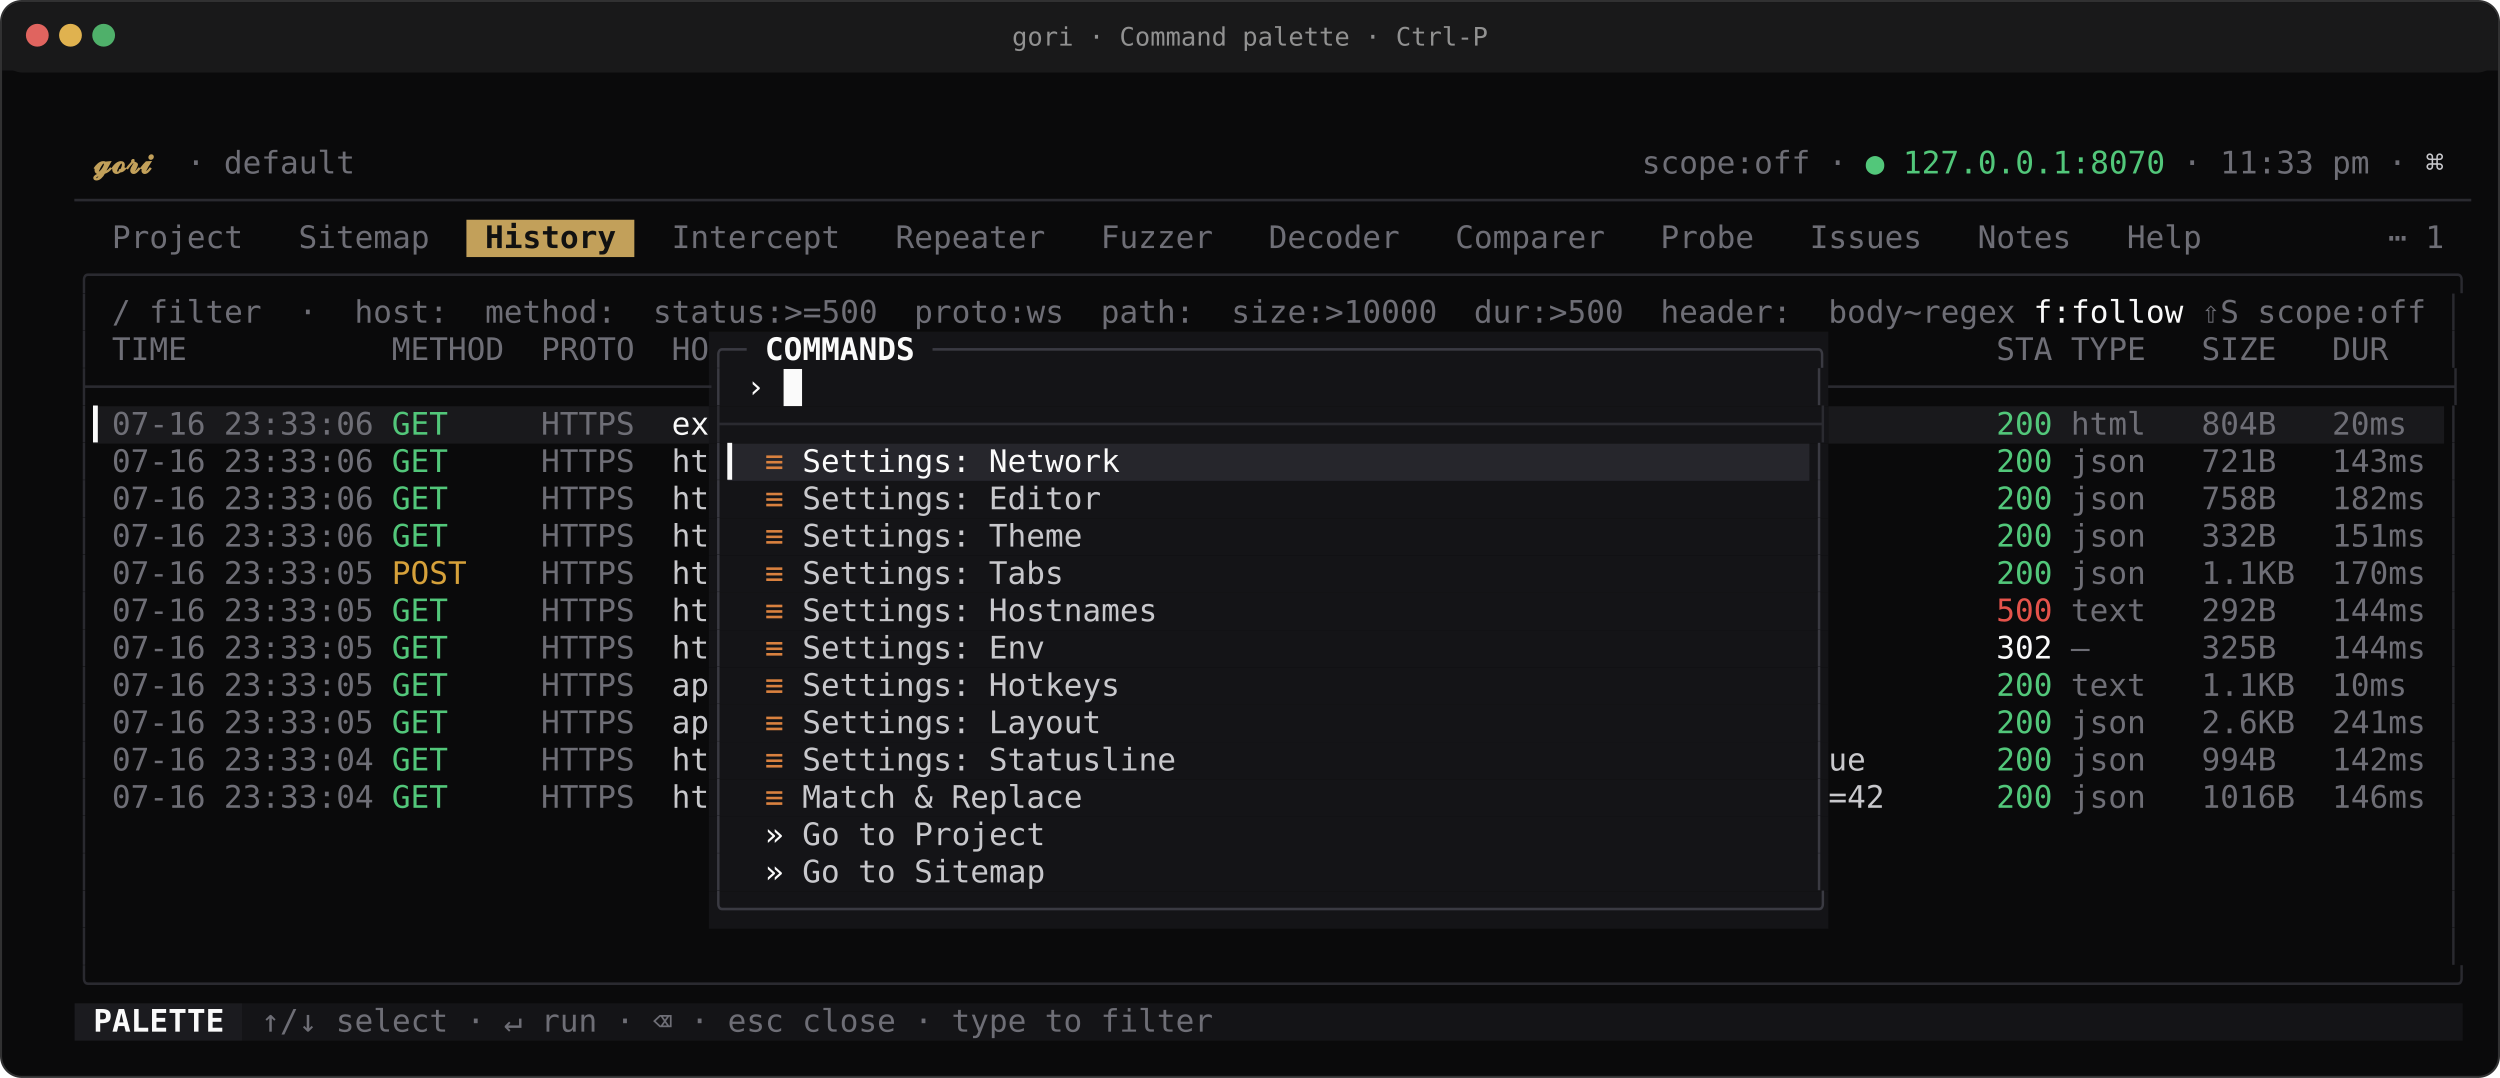
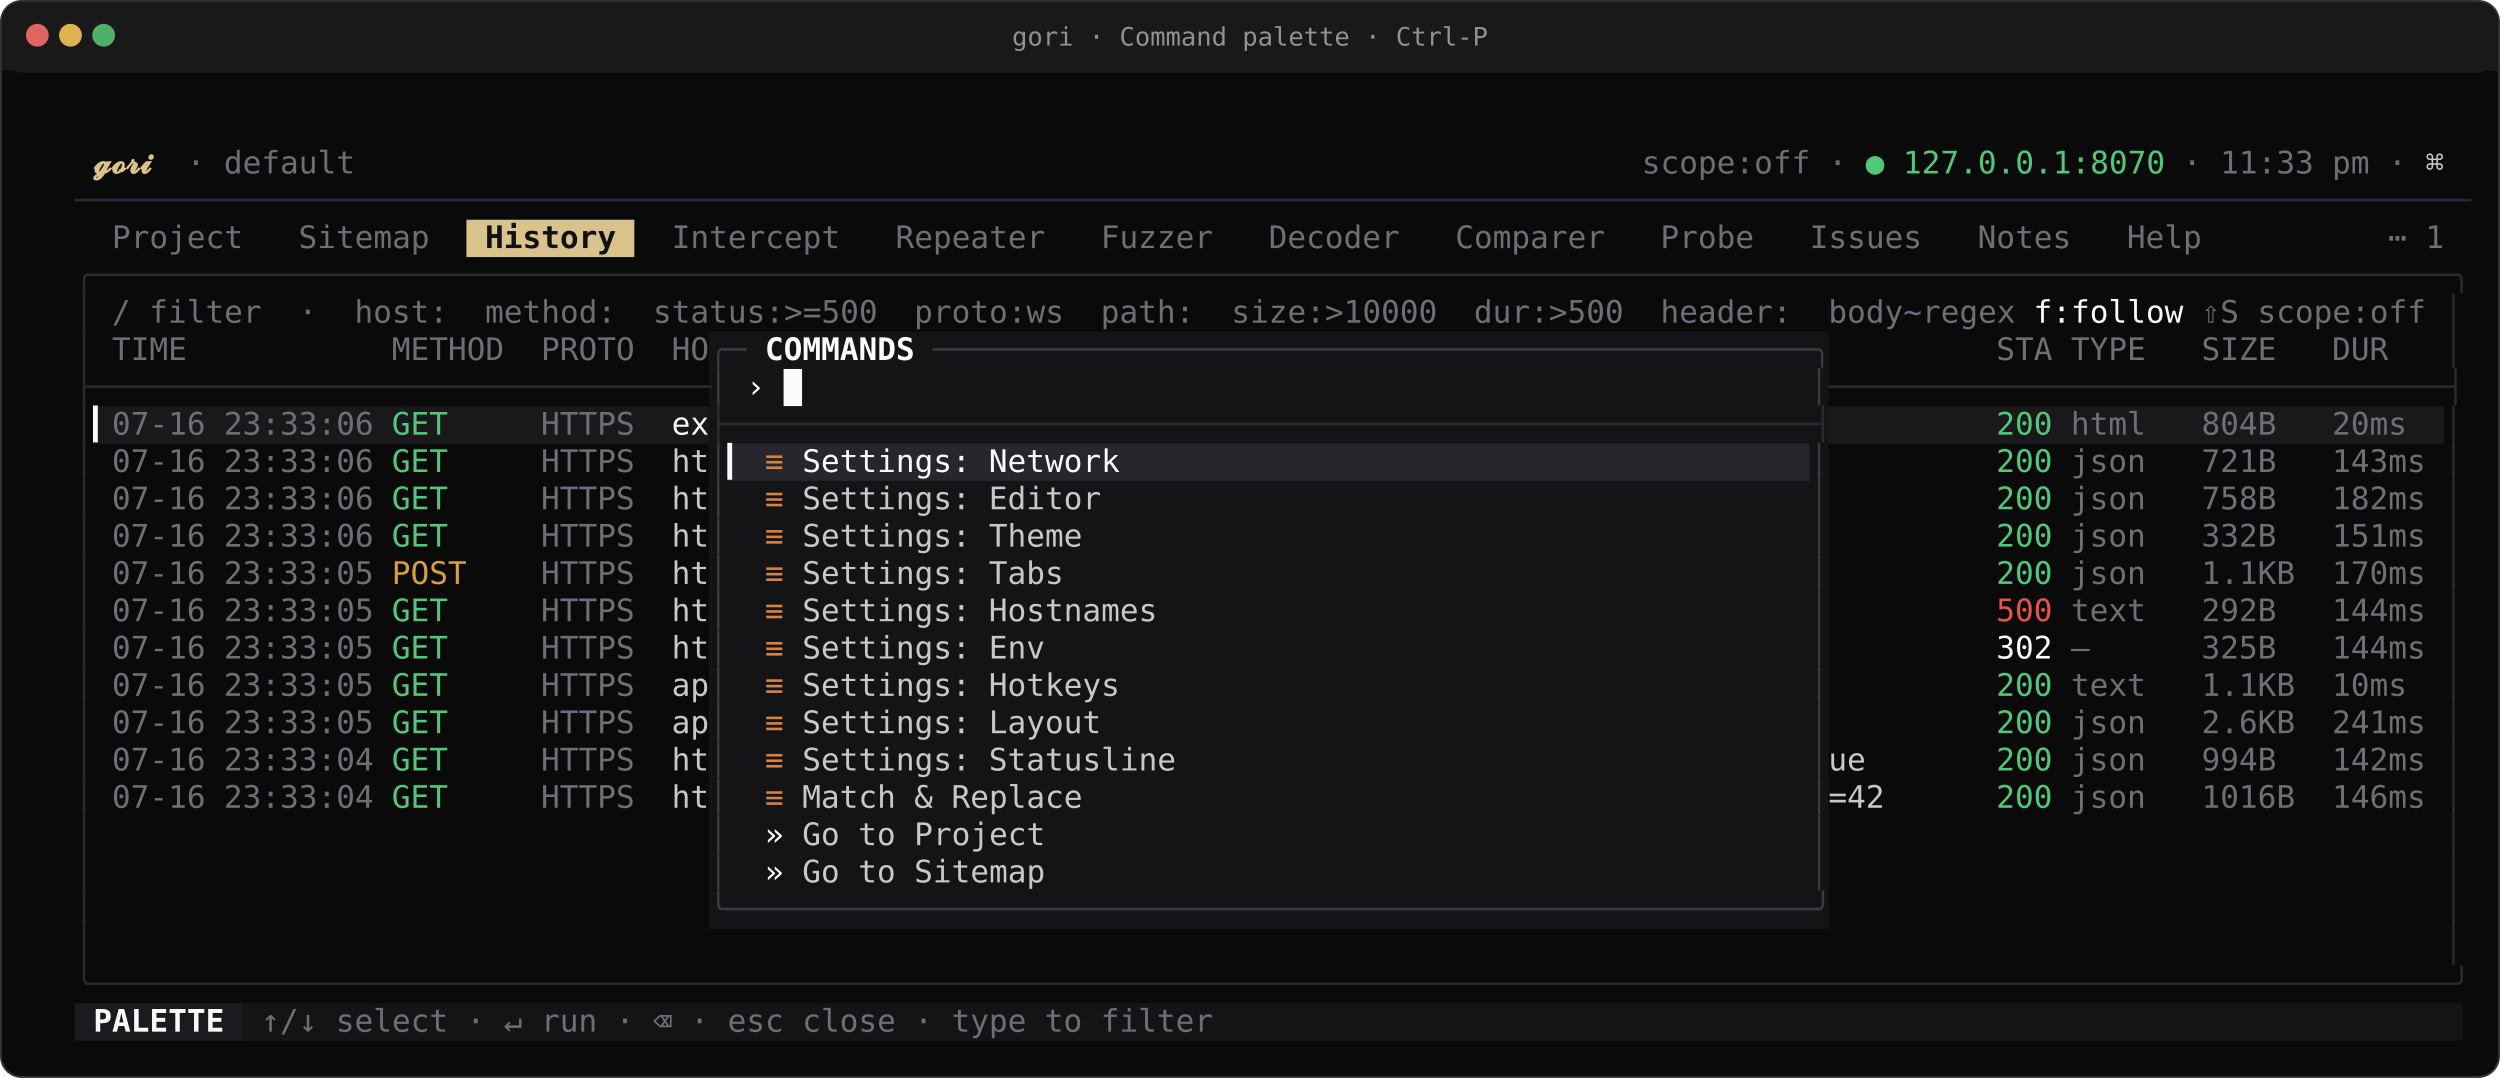
<svg xmlns="http://www.w3.org/2000/svg" width="1206" height="520" viewBox="0 0 1206.0 520.0" font-family="ui-monospace,'SF Mono','JetBrains Mono',Menlo,Consolas,monospace" font-size="15.0px" role="img" aria-label="gori · Command palette · Ctrl-P">
  <rect x="0.5" y="0.5" width="1205.0" height="519.0" rx="10" ry="10" fill="#0a0a0b" stroke="#313132" stroke-width="1" />
  <rect x="1" y="1" width="1204.0" height="34.0" rx="10" ry="10" fill="#19191a" />
  <rect x="1" y="24.0" width="1204.0" height="10" fill="#19191a" />
  <circle cx="18.0" cy="17.0" r="5.5" fill="#e0645f" />
  <circle cx="34.0" cy="17.0" r="5.5" fill="#e0b24f" />
  <circle cx="50.0" cy="17.0" r="5.5" fill="#4fb06a" />
  <text x="603.0" y="22.0" text-anchor="middle" fill="#919191" font-size="12.3px">gori · Command palette · Ctrl-P</text>
-   <rect x="225.00" y="106.00" width="81.00" height="18.00" fill="#c2a05a" />
+   <rect x="225.00" y="106.00" width="81.00" height="18.00" fill="#d9c28b" />
  <rect x="342.00" y="160.00" width="540.00" height="18.00" fill="#141417" />
  <rect x="342.00" y="178.00" width="36.00" height="18.00" fill="#141417" />
  <rect x="378.00" y="178.00" width="9.00" height="18.00" fill="#fafafa" />
  <rect x="387.00" y="178.00" width="495.00" height="18.00" fill="#141417" />
  <rect x="45.00" y="196.00" width="297.00" height="18.00" fill="#19191c" />
  <rect x="342.00" y="196.00" width="540.00" height="18.00" fill="#141417" />
  <rect x="882.00" y="196.00" width="297.00" height="18.00" fill="#19191c" />
  <rect x="342.00" y="214.00" width="9.00" height="18.00" fill="#141417" />
  <rect x="351.00" y="214.00" width="522.00" height="18.00" fill="#26262c" />
  <rect x="873.00" y="214.00" width="9.00" height="18.00" fill="#141417" />
  <rect x="342.00" y="232.00" width="540.00" height="18.00" fill="#141417" />
  <rect x="342.00" y="250.00" width="540.00" height="18.00" fill="#141417" />
  <rect x="342.00" y="268.00" width="540.00" height="18.00" fill="#141417" />
  <rect x="342.00" y="286.00" width="540.00" height="18.00" fill="#141417" />
  <rect x="342.00" y="304.00" width="540.00" height="18.00" fill="#141417" />
  <rect x="342.00" y="322.00" width="540.00" height="18.00" fill="#141417" />
  <rect x="342.00" y="340.00" width="540.00" height="18.00" fill="#141417" />
  <rect x="342.00" y="358.00" width="540.00" height="18.00" fill="#141417" />
  <rect x="342.00" y="376.00" width="540.00" height="18.00" fill="#141417" />
  <rect x="342.00" y="394.00" width="540.00" height="18.00" fill="#141417" />
  <rect x="342.00" y="412.00" width="540.00" height="18.00" fill="#141417" />
  <rect x="342.00" y="430.00" width="540.00" height="18.00" fill="#141417" />
  <rect x="36.00" y="484.00" width="81.00" height="18.00" fill="#1b1b1f" />
  <rect x="117.00" y="484.00" width="1071.00" height="18.00" fill="#141417" />
-   <text x="45.00" y="83.68" textLength="36.00" lengthAdjust="spacingAndGlyphs" fill="#c2a05a" font-weight="700" xml:space="preserve">𝓰𝓸𝓻𝓲</text>
+   <text x="45.00" y="83.68" textLength="36.00" lengthAdjust="spacingAndGlyphs" fill="#d9c28b" font-weight="700" xml:space="preserve">𝓰𝓸𝓻𝓲</text>
  <text x="90.00" y="83.68" textLength="9.00" lengthAdjust="spacingAndGlyphs" fill="#6e6e76" xml:space="preserve">·</text>
  <text x="108.00" y="83.68" textLength="63.00" lengthAdjust="spacingAndGlyphs" fill="#6e6e76" xml:space="preserve">default</text>
  <text x="792.00" y="83.68" textLength="81.00" lengthAdjust="spacingAndGlyphs" fill="#6e6e76" xml:space="preserve">scope:off</text>
  <text x="882.00" y="83.68" textLength="9.00" lengthAdjust="spacingAndGlyphs" fill="#6e6e76" xml:space="preserve">·</text>
  <text x="900.00" y="83.68" textLength="9.00" lengthAdjust="spacingAndGlyphs" fill="#52c77a" xml:space="preserve">●</text>
  <text x="918.00" y="83.68" textLength="126.00" lengthAdjust="spacingAndGlyphs" fill="#52c77a" xml:space="preserve">127.0.0.1:8070</text>
  <text x="1053.00" y="83.68" textLength="9.00" lengthAdjust="spacingAndGlyphs" fill="#6e6e76" xml:space="preserve">·</text>
  <text x="1071.00" y="83.68" textLength="45.00" lengthAdjust="spacingAndGlyphs" fill="#6e6e76" xml:space="preserve">11:33</text>
  <text x="1125.00" y="83.68" textLength="18.00" lengthAdjust="spacingAndGlyphs" fill="#6e6e76" xml:space="preserve">pm</text>
  <text x="1152.00" y="83.68" textLength="9.00" lengthAdjust="spacingAndGlyphs" fill="#6e6e76" xml:space="preserve">·</text>
  <text x="1170.00" y="83.68" textLength="9.00" lengthAdjust="spacingAndGlyphs" fill="#c8c8cc" xml:space="preserve">⌘</text>
  <text x="36.00" y="101.68" textLength="1152.00" lengthAdjust="spacingAndGlyphs" fill="#2a2a30" xml:space="preserve">────────────────────────────────────────────────────────────────────────────────────────────────────────────────────────────────</text>
  <text x="54.00" y="119.68" textLength="63.00" lengthAdjust="spacingAndGlyphs" fill="#6e6e76" xml:space="preserve">Project</text>
  <text x="144.00" y="119.68" textLength="63.00" lengthAdjust="spacingAndGlyphs" fill="#6e6e76" xml:space="preserve">Sitemap</text>
  <text x="234.00" y="119.68" textLength="63.00" lengthAdjust="spacingAndGlyphs" fill="#111111" font-weight="700" xml:space="preserve">History</text>
  <text x="324.00" y="119.68" textLength="81.00" lengthAdjust="spacingAndGlyphs" fill="#6e6e76" xml:space="preserve">Intercept</text>
  <text x="432.00" y="119.68" textLength="72.00" lengthAdjust="spacingAndGlyphs" fill="#6e6e76" xml:space="preserve">Repeater</text>
  <text x="531.00" y="119.68" textLength="54.00" lengthAdjust="spacingAndGlyphs" fill="#6e6e76" xml:space="preserve">Fuzzer</text>
  <text x="612.00" y="119.68" textLength="63.00" lengthAdjust="spacingAndGlyphs" fill="#6e6e76" xml:space="preserve">Decoder</text>
  <text x="702.00" y="119.68" textLength="72.00" lengthAdjust="spacingAndGlyphs" fill="#6e6e76" xml:space="preserve">Comparer</text>
  <text x="801.00" y="119.68" textLength="45.00" lengthAdjust="spacingAndGlyphs" fill="#6e6e76" xml:space="preserve">Probe</text>
  <text x="873.00" y="119.68" textLength="54.00" lengthAdjust="spacingAndGlyphs" fill="#6e6e76" xml:space="preserve">Issues</text>
  <text x="954.00" y="119.68" textLength="45.00" lengthAdjust="spacingAndGlyphs" fill="#6e6e76" xml:space="preserve">Notes</text>
  <text x="1026.00" y="119.68" textLength="36.00" lengthAdjust="spacingAndGlyphs" fill="#6e6e76" xml:space="preserve">Help</text>
  <text x="1152.00" y="119.68" textLength="9.00" lengthAdjust="spacingAndGlyphs" fill="#6e6e76" xml:space="preserve">⋯</text>
  <text x="1170.00" y="119.68" textLength="9.00" lengthAdjust="spacingAndGlyphs" fill="#6e6e76" xml:space="preserve">1</text>
  <text x="36.00" y="137.68" textLength="1152.00" lengthAdjust="spacingAndGlyphs" fill="#2a2a30" xml:space="preserve">╭──────────────────────────────────────────────────────────────────────────────────────────────────────────────────────────────╮</text>
  <text x="36.00" y="155.68" textLength="9.00" lengthAdjust="spacingAndGlyphs" fill="#2a2a30" xml:space="preserve">│</text>
  <text x="54.00" y="155.68" textLength="9.00" lengthAdjust="spacingAndGlyphs" fill="#6e6e76" xml:space="preserve">/</text>
  <text x="72.00" y="155.68" textLength="54.00" lengthAdjust="spacingAndGlyphs" fill="#6e6e76" xml:space="preserve">filter</text>
  <text x="144.00" y="155.68" textLength="9.00" lengthAdjust="spacingAndGlyphs" fill="#6e6e76" xml:space="preserve">·</text>
  <text x="171.00" y="155.68" textLength="45.00" lengthAdjust="spacingAndGlyphs" fill="#6e6e76" xml:space="preserve">host:</text>
  <text x="234.00" y="155.68" textLength="63.00" lengthAdjust="spacingAndGlyphs" fill="#6e6e76" xml:space="preserve">method:</text>
  <text x="315.00" y="155.68" textLength="108.00" lengthAdjust="spacingAndGlyphs" fill="#6e6e76" xml:space="preserve">status:&gt;=500</text>
  <text x="441.00" y="155.68" textLength="72.00" lengthAdjust="spacingAndGlyphs" fill="#6e6e76" xml:space="preserve">proto:ws</text>
  <text x="531.00" y="155.68" textLength="45.00" lengthAdjust="spacingAndGlyphs" fill="#6e6e76" xml:space="preserve">path:</text>
  <text x="594.00" y="155.68" textLength="99.00" lengthAdjust="spacingAndGlyphs" fill="#6e6e76" xml:space="preserve">size:&gt;10000</text>
  <text x="711.00" y="155.68" textLength="72.00" lengthAdjust="spacingAndGlyphs" fill="#6e6e76" xml:space="preserve">dur:&gt;500</text>
  <text x="801.00" y="155.68" textLength="63.00" lengthAdjust="spacingAndGlyphs" fill="#6e6e76" xml:space="preserve">header:</text>
  <text x="882.00" y="155.68" textLength="90.00" lengthAdjust="spacingAndGlyphs" fill="#6e6e76" xml:space="preserve">body~regex</text>
  <text x="981.00" y="155.68" textLength="72.00" lengthAdjust="spacingAndGlyphs" fill="#fafafa" xml:space="preserve">f:follow</text>
  <text x="1062.00" y="155.68" textLength="18.00" lengthAdjust="spacingAndGlyphs" fill="#6e6e76" xml:space="preserve">⇧S</text>
  <text x="1089.00" y="155.68" textLength="81.00" lengthAdjust="spacingAndGlyphs" fill="#6e6e76" xml:space="preserve">scope:off</text>
  <text x="1179.00" y="155.68" textLength="9.00" lengthAdjust="spacingAndGlyphs" fill="#2a2a30" xml:space="preserve">│</text>
  <text x="36.00" y="173.68" textLength="9.00" lengthAdjust="spacingAndGlyphs" fill="#2a2a30" xml:space="preserve">│</text>
  <text x="54.00" y="173.68" textLength="36.00" lengthAdjust="spacingAndGlyphs" fill="#6e6e76" xml:space="preserve">TIME</text>
  <text x="189.00" y="173.68" textLength="54.00" lengthAdjust="spacingAndGlyphs" fill="#6e6e76" xml:space="preserve">METHOD</text>
  <text x="261.00" y="173.68" textLength="45.00" lengthAdjust="spacingAndGlyphs" fill="#6e6e76" xml:space="preserve">PROTO</text>
  <text x="324.00" y="173.68" textLength="18.00" lengthAdjust="spacingAndGlyphs" fill="#6e6e76" xml:space="preserve">HO</text>
  <text x="342.00" y="173.68" textLength="18.00" lengthAdjust="spacingAndGlyphs" fill="#3a3a42" xml:space="preserve">╭─</text>
  <text x="369.00" y="173.68" textLength="72.00" lengthAdjust="spacingAndGlyphs" fill="#fafafa" font-weight="700" xml:space="preserve">COMMANDS</text>
  <text x="450.00" y="173.68" textLength="432.00" lengthAdjust="spacingAndGlyphs" fill="#3a3a42" xml:space="preserve">───────────────────────────────────────────────╮</text>
  <text x="963.00" y="173.68" textLength="27.00" lengthAdjust="spacingAndGlyphs" fill="#6e6e76" xml:space="preserve">STA</text>
  <text x="999.00" y="173.68" textLength="36.00" lengthAdjust="spacingAndGlyphs" fill="#6e6e76" xml:space="preserve">TYPE</text>
  <text x="1062.00" y="173.68" textLength="36.00" lengthAdjust="spacingAndGlyphs" fill="#6e6e76" xml:space="preserve">SIZE</text>
  <text x="1125.00" y="173.68" textLength="27.00" lengthAdjust="spacingAndGlyphs" fill="#6e6e76" xml:space="preserve">DUR</text>
  <text x="1179.00" y="173.68" textLength="9.00" lengthAdjust="spacingAndGlyphs" fill="#2a2a30" xml:space="preserve">│</text>
  <text x="36.00" y="191.68" textLength="306.00" lengthAdjust="spacingAndGlyphs" fill="#2a2a30" xml:space="preserve">├─────────────────────────────────</text>
  <text x="342.00" y="191.68" textLength="9.00" lengthAdjust="spacingAndGlyphs" fill="#3a3a42" xml:space="preserve">│</text>
  <text x="360.00" y="191.68" textLength="9.00" lengthAdjust="spacingAndGlyphs" fill="#fafafa" xml:space="preserve">›</text>
  <text x="873.00" y="191.68" textLength="9.00" lengthAdjust="spacingAndGlyphs" fill="#3a3a42" xml:space="preserve">│</text>
  <text x="882.00" y="191.68" textLength="306.00" lengthAdjust="spacingAndGlyphs" fill="#2a2a30" xml:space="preserve">─────────────────────────────────┤</text>
  <text x="36.00" y="209.68" textLength="9.00" lengthAdjust="spacingAndGlyphs" fill="#2a2a30" xml:space="preserve">│</text>
  <text x="45.00" y="209.68" textLength="9.00" lengthAdjust="spacingAndGlyphs" fill="#fafafa" xml:space="preserve">▎</text>
  <text x="54.00" y="209.68" textLength="45.00" lengthAdjust="spacingAndGlyphs" fill="#6e6e76" xml:space="preserve">07-16</text>
  <text x="108.00" y="209.68" textLength="72.00" lengthAdjust="spacingAndGlyphs" fill="#6e6e76" xml:space="preserve">23:33:06</text>
  <text x="189.00" y="209.68" textLength="27.00" lengthAdjust="spacingAndGlyphs" fill="#52c77a" xml:space="preserve">GET</text>
  <text x="261.00" y="209.68" textLength="45.00" lengthAdjust="spacingAndGlyphs" fill="#6e6e76" xml:space="preserve">HTTPS</text>
  <text x="324.00" y="209.68" textLength="18.00" lengthAdjust="spacingAndGlyphs" fill="#fafafa" xml:space="preserve">ex</text>
  <text x="342.00" y="209.68" textLength="540.00" lengthAdjust="spacingAndGlyphs" fill="#2a2a30" xml:space="preserve">├──────────────────────────────────────────────────────────┤</text>
  <text x="963.00" y="209.68" textLength="27.00" lengthAdjust="spacingAndGlyphs" fill="#52c77a" xml:space="preserve">200</text>
  <text x="999.00" y="209.68" textLength="36.00" lengthAdjust="spacingAndGlyphs" fill="#6e6e76" xml:space="preserve">html</text>
  <text x="1062.00" y="209.68" textLength="36.00" lengthAdjust="spacingAndGlyphs" fill="#6e6e76" xml:space="preserve">804B</text>
  <text x="1125.00" y="209.68" textLength="36.00" lengthAdjust="spacingAndGlyphs" fill="#6e6e76" xml:space="preserve">20ms</text>
  <text x="1179.00" y="209.68" textLength="9.00" lengthAdjust="spacingAndGlyphs" fill="#2a2a30" xml:space="preserve">│</text>
  <text x="36.00" y="227.68" textLength="9.00" lengthAdjust="spacingAndGlyphs" fill="#2a2a30" xml:space="preserve">│</text>
  <text x="54.00" y="227.68" textLength="45.00" lengthAdjust="spacingAndGlyphs" fill="#6e6e76" xml:space="preserve">07-16</text>
  <text x="108.00" y="227.68" textLength="72.00" lengthAdjust="spacingAndGlyphs" fill="#6e6e76" xml:space="preserve">23:33:06</text>
  <text x="189.00" y="227.68" textLength="27.00" lengthAdjust="spacingAndGlyphs" fill="#52c77a" xml:space="preserve">GET</text>
  <text x="261.00" y="227.68" textLength="45.00" lengthAdjust="spacingAndGlyphs" fill="#6e6e76" xml:space="preserve">HTTPS</text>
  <text x="324.00" y="227.68" textLength="18.00" lengthAdjust="spacingAndGlyphs" fill="#c8c8cc" xml:space="preserve">ht</text>
  <text x="342.00" y="227.68" textLength="9.00" lengthAdjust="spacingAndGlyphs" fill="#3a3a42" xml:space="preserve">│</text>
  <text x="351.00" y="227.68" textLength="9.00" lengthAdjust="spacingAndGlyphs" fill="#fafafa" xml:space="preserve">▎</text>
  <text x="369.00" y="227.68" textLength="9.00" lengthAdjust="spacingAndGlyphs" fill="#d9813f" xml:space="preserve">≡</text>
  <text x="387.00" y="227.68" textLength="81.00" lengthAdjust="spacingAndGlyphs" fill="#fafafa" xml:space="preserve">Settings:</text>
  <text x="477.00" y="227.68" textLength="63.00" lengthAdjust="spacingAndGlyphs" fill="#fafafa" xml:space="preserve">Network</text>
  <text x="873.00" y="227.68" textLength="9.00" lengthAdjust="spacingAndGlyphs" fill="#3a3a42" xml:space="preserve">│</text>
  <text x="963.00" y="227.68" textLength="27.00" lengthAdjust="spacingAndGlyphs" fill="#52c77a" xml:space="preserve">200</text>
  <text x="999.00" y="227.68" textLength="36.00" lengthAdjust="spacingAndGlyphs" fill="#6e6e76" xml:space="preserve">json</text>
  <text x="1062.00" y="227.68" textLength="36.00" lengthAdjust="spacingAndGlyphs" fill="#6e6e76" xml:space="preserve">721B</text>
  <text x="1125.00" y="227.68" textLength="45.00" lengthAdjust="spacingAndGlyphs" fill="#6e6e76" xml:space="preserve">143ms</text>
  <text x="1179.00" y="227.68" textLength="9.00" lengthAdjust="spacingAndGlyphs" fill="#2a2a30" xml:space="preserve">│</text>
  <text x="36.00" y="245.68" textLength="9.00" lengthAdjust="spacingAndGlyphs" fill="#2a2a30" xml:space="preserve">│</text>
  <text x="54.00" y="245.68" textLength="45.00" lengthAdjust="spacingAndGlyphs" fill="#6e6e76" xml:space="preserve">07-16</text>
  <text x="108.00" y="245.68" textLength="72.00" lengthAdjust="spacingAndGlyphs" fill="#6e6e76" xml:space="preserve">23:33:06</text>
  <text x="189.00" y="245.68" textLength="27.00" lengthAdjust="spacingAndGlyphs" fill="#52c77a" xml:space="preserve">GET</text>
  <text x="261.00" y="245.68" textLength="45.00" lengthAdjust="spacingAndGlyphs" fill="#6e6e76" xml:space="preserve">HTTPS</text>
  <text x="324.00" y="245.68" textLength="18.00" lengthAdjust="spacingAndGlyphs" fill="#c8c8cc" xml:space="preserve">ht</text>
  <text x="342.00" y="245.68" textLength="9.00" lengthAdjust="spacingAndGlyphs" fill="#3a3a42" xml:space="preserve">│</text>
  <text x="369.00" y="245.68" textLength="9.00" lengthAdjust="spacingAndGlyphs" fill="#d9813f" xml:space="preserve">≡</text>
  <text x="387.00" y="245.68" textLength="81.00" lengthAdjust="spacingAndGlyphs" fill="#c8c8cc" xml:space="preserve">Settings:</text>
  <text x="477.00" y="245.68" textLength="54.00" lengthAdjust="spacingAndGlyphs" fill="#c8c8cc" xml:space="preserve">Editor</text>
  <text x="873.00" y="245.68" textLength="9.00" lengthAdjust="spacingAndGlyphs" fill="#3a3a42" xml:space="preserve">│</text>
  <text x="963.00" y="245.68" textLength="27.00" lengthAdjust="spacingAndGlyphs" fill="#52c77a" xml:space="preserve">200</text>
  <text x="999.00" y="245.68" textLength="36.00" lengthAdjust="spacingAndGlyphs" fill="#6e6e76" xml:space="preserve">json</text>
  <text x="1062.00" y="245.68" textLength="36.00" lengthAdjust="spacingAndGlyphs" fill="#6e6e76" xml:space="preserve">758B</text>
  <text x="1125.00" y="245.68" textLength="45.00" lengthAdjust="spacingAndGlyphs" fill="#6e6e76" xml:space="preserve">182ms</text>
  <text x="1179.00" y="245.68" textLength="9.00" lengthAdjust="spacingAndGlyphs" fill="#2a2a30" xml:space="preserve">│</text>
  <text x="36.00" y="263.68" textLength="9.00" lengthAdjust="spacingAndGlyphs" fill="#2a2a30" xml:space="preserve">│</text>
  <text x="54.00" y="263.68" textLength="45.00" lengthAdjust="spacingAndGlyphs" fill="#6e6e76" xml:space="preserve">07-16</text>
  <text x="108.00" y="263.68" textLength="72.00" lengthAdjust="spacingAndGlyphs" fill="#6e6e76" xml:space="preserve">23:33:06</text>
  <text x="189.00" y="263.68" textLength="27.00" lengthAdjust="spacingAndGlyphs" fill="#52c77a" xml:space="preserve">GET</text>
  <text x="261.00" y="263.68" textLength="45.00" lengthAdjust="spacingAndGlyphs" fill="#6e6e76" xml:space="preserve">HTTPS</text>
  <text x="324.00" y="263.68" textLength="18.00" lengthAdjust="spacingAndGlyphs" fill="#c8c8cc" xml:space="preserve">ht</text>
  <text x="342.00" y="263.68" textLength="9.00" lengthAdjust="spacingAndGlyphs" fill="#3a3a42" xml:space="preserve">│</text>
  <text x="369.00" y="263.68" textLength="9.00" lengthAdjust="spacingAndGlyphs" fill="#d9813f" xml:space="preserve">≡</text>
  <text x="387.00" y="263.68" textLength="81.00" lengthAdjust="spacingAndGlyphs" fill="#c8c8cc" xml:space="preserve">Settings:</text>
  <text x="477.00" y="263.68" textLength="45.00" lengthAdjust="spacingAndGlyphs" fill="#c8c8cc" xml:space="preserve">Theme</text>
  <text x="873.00" y="263.68" textLength="9.00" lengthAdjust="spacingAndGlyphs" fill="#3a3a42" xml:space="preserve">│</text>
  <text x="963.00" y="263.68" textLength="27.00" lengthAdjust="spacingAndGlyphs" fill="#52c77a" xml:space="preserve">200</text>
  <text x="999.00" y="263.68" textLength="36.00" lengthAdjust="spacingAndGlyphs" fill="#6e6e76" xml:space="preserve">json</text>
  <text x="1062.00" y="263.68" textLength="36.00" lengthAdjust="spacingAndGlyphs" fill="#6e6e76" xml:space="preserve">332B</text>
  <text x="1125.00" y="263.68" textLength="45.00" lengthAdjust="spacingAndGlyphs" fill="#6e6e76" xml:space="preserve">151ms</text>
  <text x="1179.00" y="263.68" textLength="9.00" lengthAdjust="spacingAndGlyphs" fill="#2a2a30" xml:space="preserve">│</text>
  <text x="36.00" y="281.68" textLength="9.00" lengthAdjust="spacingAndGlyphs" fill="#2a2a30" xml:space="preserve">│</text>
  <text x="54.00" y="281.68" textLength="45.00" lengthAdjust="spacingAndGlyphs" fill="#6e6e76" xml:space="preserve">07-16</text>
  <text x="108.00" y="281.68" textLength="72.00" lengthAdjust="spacingAndGlyphs" fill="#6e6e76" xml:space="preserve">23:33:05</text>
  <text x="189.00" y="281.68" textLength="36.00" lengthAdjust="spacingAndGlyphs" fill="#d6a13a" xml:space="preserve">POST</text>
  <text x="261.00" y="281.68" textLength="45.00" lengthAdjust="spacingAndGlyphs" fill="#6e6e76" xml:space="preserve">HTTPS</text>
  <text x="324.00" y="281.68" textLength="18.00" lengthAdjust="spacingAndGlyphs" fill="#c8c8cc" xml:space="preserve">ht</text>
  <text x="342.00" y="281.68" textLength="9.00" lengthAdjust="spacingAndGlyphs" fill="#3a3a42" xml:space="preserve">│</text>
  <text x="369.00" y="281.68" textLength="9.00" lengthAdjust="spacingAndGlyphs" fill="#d9813f" xml:space="preserve">≡</text>
  <text x="387.00" y="281.68" textLength="81.00" lengthAdjust="spacingAndGlyphs" fill="#c8c8cc" xml:space="preserve">Settings:</text>
  <text x="477.00" y="281.68" textLength="36.00" lengthAdjust="spacingAndGlyphs" fill="#c8c8cc" xml:space="preserve">Tabs</text>
  <text x="873.00" y="281.68" textLength="9.00" lengthAdjust="spacingAndGlyphs" fill="#3a3a42" xml:space="preserve">│</text>
  <text x="963.00" y="281.68" textLength="27.00" lengthAdjust="spacingAndGlyphs" fill="#52c77a" xml:space="preserve">200</text>
  <text x="999.00" y="281.68" textLength="36.00" lengthAdjust="spacingAndGlyphs" fill="#6e6e76" xml:space="preserve">json</text>
  <text x="1062.00" y="281.68" textLength="45.00" lengthAdjust="spacingAndGlyphs" fill="#6e6e76" xml:space="preserve">1.1KB</text>
  <text x="1125.00" y="281.68" textLength="45.00" lengthAdjust="spacingAndGlyphs" fill="#6e6e76" xml:space="preserve">170ms</text>
  <text x="1179.00" y="281.68" textLength="9.00" lengthAdjust="spacingAndGlyphs" fill="#2a2a30" xml:space="preserve">│</text>
  <text x="36.00" y="299.68" textLength="9.00" lengthAdjust="spacingAndGlyphs" fill="#2a2a30" xml:space="preserve">│</text>
  <text x="54.00" y="299.68" textLength="45.00" lengthAdjust="spacingAndGlyphs" fill="#6e6e76" xml:space="preserve">07-16</text>
  <text x="108.00" y="299.68" textLength="72.00" lengthAdjust="spacingAndGlyphs" fill="#6e6e76" xml:space="preserve">23:33:05</text>
  <text x="189.00" y="299.68" textLength="27.00" lengthAdjust="spacingAndGlyphs" fill="#52c77a" xml:space="preserve">GET</text>
  <text x="261.00" y="299.68" textLength="45.00" lengthAdjust="spacingAndGlyphs" fill="#6e6e76" xml:space="preserve">HTTPS</text>
  <text x="324.00" y="299.68" textLength="18.00" lengthAdjust="spacingAndGlyphs" fill="#c8c8cc" xml:space="preserve">ht</text>
  <text x="342.00" y="299.68" textLength="9.00" lengthAdjust="spacingAndGlyphs" fill="#3a3a42" xml:space="preserve">│</text>
  <text x="369.00" y="299.68" textLength="9.00" lengthAdjust="spacingAndGlyphs" fill="#d9813f" xml:space="preserve">≡</text>
  <text x="387.00" y="299.68" textLength="81.00" lengthAdjust="spacingAndGlyphs" fill="#c8c8cc" xml:space="preserve">Settings:</text>
  <text x="477.00" y="299.68" textLength="81.00" lengthAdjust="spacingAndGlyphs" fill="#c8c8cc" xml:space="preserve">Hostnames</text>
  <text x="873.00" y="299.68" textLength="9.00" lengthAdjust="spacingAndGlyphs" fill="#3a3a42" xml:space="preserve">│</text>
  <text x="963.00" y="299.68" textLength="27.00" lengthAdjust="spacingAndGlyphs" fill="#e5534b" xml:space="preserve">500</text>
  <text x="999.00" y="299.68" textLength="36.00" lengthAdjust="spacingAndGlyphs" fill="#6e6e76" xml:space="preserve">text</text>
  <text x="1062.00" y="299.68" textLength="36.00" lengthAdjust="spacingAndGlyphs" fill="#6e6e76" xml:space="preserve">292B</text>
  <text x="1125.00" y="299.68" textLength="45.00" lengthAdjust="spacingAndGlyphs" fill="#6e6e76" xml:space="preserve">144ms</text>
  <text x="1179.00" y="299.68" textLength="9.00" lengthAdjust="spacingAndGlyphs" fill="#2a2a30" xml:space="preserve">│</text>
  <text x="36.00" y="317.68" textLength="9.00" lengthAdjust="spacingAndGlyphs" fill="#2a2a30" xml:space="preserve">│</text>
  <text x="54.00" y="317.68" textLength="45.00" lengthAdjust="spacingAndGlyphs" fill="#6e6e76" xml:space="preserve">07-16</text>
  <text x="108.00" y="317.68" textLength="72.00" lengthAdjust="spacingAndGlyphs" fill="#6e6e76" xml:space="preserve">23:33:05</text>
  <text x="189.00" y="317.68" textLength="27.00" lengthAdjust="spacingAndGlyphs" fill="#52c77a" xml:space="preserve">GET</text>
  <text x="261.00" y="317.68" textLength="45.00" lengthAdjust="spacingAndGlyphs" fill="#6e6e76" xml:space="preserve">HTTPS</text>
  <text x="324.00" y="317.68" textLength="18.00" lengthAdjust="spacingAndGlyphs" fill="#c8c8cc" xml:space="preserve">ht</text>
  <text x="342.00" y="317.68" textLength="9.00" lengthAdjust="spacingAndGlyphs" fill="#3a3a42" xml:space="preserve">│</text>
  <text x="369.00" y="317.68" textLength="9.00" lengthAdjust="spacingAndGlyphs" fill="#d9813f" xml:space="preserve">≡</text>
  <text x="387.00" y="317.68" textLength="81.00" lengthAdjust="spacingAndGlyphs" fill="#c8c8cc" xml:space="preserve">Settings:</text>
  <text x="477.00" y="317.68" textLength="27.00" lengthAdjust="spacingAndGlyphs" fill="#c8c8cc" xml:space="preserve">Env</text>
  <text x="873.00" y="317.68" textLength="9.00" lengthAdjust="spacingAndGlyphs" fill="#3a3a42" xml:space="preserve">│</text>
  <text x="963.00" y="317.68" textLength="27.00" lengthAdjust="spacingAndGlyphs" fill="#fafafa" xml:space="preserve">302</text>
  <text x="999.00" y="317.68" textLength="9.00" lengthAdjust="spacingAndGlyphs" fill="#6e6e76" xml:space="preserve">—</text>
  <text x="1062.00" y="317.68" textLength="36.00" lengthAdjust="spacingAndGlyphs" fill="#6e6e76" xml:space="preserve">325B</text>
  <text x="1125.00" y="317.68" textLength="45.00" lengthAdjust="spacingAndGlyphs" fill="#6e6e76" xml:space="preserve">144ms</text>
  <text x="1179.00" y="317.68" textLength="9.00" lengthAdjust="spacingAndGlyphs" fill="#2a2a30" xml:space="preserve">│</text>
  <text x="36.00" y="335.68" textLength="9.00" lengthAdjust="spacingAndGlyphs" fill="#2a2a30" xml:space="preserve">│</text>
  <text x="54.00" y="335.68" textLength="45.00" lengthAdjust="spacingAndGlyphs" fill="#6e6e76" xml:space="preserve">07-16</text>
  <text x="108.00" y="335.68" textLength="72.00" lengthAdjust="spacingAndGlyphs" fill="#6e6e76" xml:space="preserve">23:33:05</text>
  <text x="189.00" y="335.68" textLength="27.00" lengthAdjust="spacingAndGlyphs" fill="#52c77a" xml:space="preserve">GET</text>
  <text x="261.00" y="335.68" textLength="45.00" lengthAdjust="spacingAndGlyphs" fill="#6e6e76" xml:space="preserve">HTTPS</text>
  <text x="324.00" y="335.68" textLength="18.00" lengthAdjust="spacingAndGlyphs" fill="#c8c8cc" xml:space="preserve">ap</text>
  <text x="342.00" y="335.68" textLength="9.00" lengthAdjust="spacingAndGlyphs" fill="#3a3a42" xml:space="preserve">│</text>
  <text x="369.00" y="335.68" textLength="9.00" lengthAdjust="spacingAndGlyphs" fill="#d9813f" xml:space="preserve">≡</text>
  <text x="387.00" y="335.68" textLength="81.00" lengthAdjust="spacingAndGlyphs" fill="#c8c8cc" xml:space="preserve">Settings:</text>
  <text x="477.00" y="335.68" textLength="63.00" lengthAdjust="spacingAndGlyphs" fill="#c8c8cc" xml:space="preserve">Hotkeys</text>
  <text x="873.00" y="335.68" textLength="9.00" lengthAdjust="spacingAndGlyphs" fill="#3a3a42" xml:space="preserve">│</text>
  <text x="963.00" y="335.68" textLength="27.00" lengthAdjust="spacingAndGlyphs" fill="#52c77a" xml:space="preserve">200</text>
  <text x="999.00" y="335.68" textLength="36.00" lengthAdjust="spacingAndGlyphs" fill="#6e6e76" xml:space="preserve">text</text>
  <text x="1062.00" y="335.68" textLength="45.00" lengthAdjust="spacingAndGlyphs" fill="#6e6e76" xml:space="preserve">1.1KB</text>
  <text x="1125.00" y="335.68" textLength="36.00" lengthAdjust="spacingAndGlyphs" fill="#6e6e76" xml:space="preserve">10ms</text>
  <text x="1179.00" y="335.68" textLength="9.00" lengthAdjust="spacingAndGlyphs" fill="#2a2a30" xml:space="preserve">│</text>
  <text x="36.00" y="353.68" textLength="9.00" lengthAdjust="spacingAndGlyphs" fill="#2a2a30" xml:space="preserve">│</text>
  <text x="54.00" y="353.68" textLength="45.00" lengthAdjust="spacingAndGlyphs" fill="#6e6e76" xml:space="preserve">07-16</text>
  <text x="108.00" y="353.68" textLength="72.00" lengthAdjust="spacingAndGlyphs" fill="#6e6e76" xml:space="preserve">23:33:05</text>
  <text x="189.00" y="353.68" textLength="27.00" lengthAdjust="spacingAndGlyphs" fill="#52c77a" xml:space="preserve">GET</text>
  <text x="261.00" y="353.68" textLength="45.00" lengthAdjust="spacingAndGlyphs" fill="#6e6e76" xml:space="preserve">HTTPS</text>
  <text x="324.00" y="353.68" textLength="18.00" lengthAdjust="spacingAndGlyphs" fill="#c8c8cc" xml:space="preserve">ap</text>
  <text x="342.00" y="353.68" textLength="9.00" lengthAdjust="spacingAndGlyphs" fill="#3a3a42" xml:space="preserve">│</text>
  <text x="369.00" y="353.68" textLength="9.00" lengthAdjust="spacingAndGlyphs" fill="#d9813f" xml:space="preserve">≡</text>
  <text x="387.00" y="353.68" textLength="81.00" lengthAdjust="spacingAndGlyphs" fill="#c8c8cc" xml:space="preserve">Settings:</text>
  <text x="477.00" y="353.68" textLength="54.00" lengthAdjust="spacingAndGlyphs" fill="#c8c8cc" xml:space="preserve">Layout</text>
  <text x="873.00" y="353.68" textLength="9.00" lengthAdjust="spacingAndGlyphs" fill="#3a3a42" xml:space="preserve">│</text>
  <text x="963.00" y="353.68" textLength="27.00" lengthAdjust="spacingAndGlyphs" fill="#52c77a" xml:space="preserve">200</text>
  <text x="999.00" y="353.68" textLength="36.00" lengthAdjust="spacingAndGlyphs" fill="#6e6e76" xml:space="preserve">json</text>
  <text x="1062.00" y="353.68" textLength="45.00" lengthAdjust="spacingAndGlyphs" fill="#6e6e76" xml:space="preserve">2.6KB</text>
  <text x="1125.00" y="353.68" textLength="45.00" lengthAdjust="spacingAndGlyphs" fill="#6e6e76" xml:space="preserve">241ms</text>
  <text x="1179.00" y="353.68" textLength="9.00" lengthAdjust="spacingAndGlyphs" fill="#2a2a30" xml:space="preserve">│</text>
  <text x="36.00" y="371.68" textLength="9.00" lengthAdjust="spacingAndGlyphs" fill="#2a2a30" xml:space="preserve">│</text>
  <text x="54.00" y="371.68" textLength="45.00" lengthAdjust="spacingAndGlyphs" fill="#6e6e76" xml:space="preserve">07-16</text>
  <text x="108.00" y="371.68" textLength="72.00" lengthAdjust="spacingAndGlyphs" fill="#6e6e76" xml:space="preserve">23:33:04</text>
  <text x="189.00" y="371.68" textLength="27.00" lengthAdjust="spacingAndGlyphs" fill="#52c77a" xml:space="preserve">GET</text>
  <text x="261.00" y="371.68" textLength="45.00" lengthAdjust="spacingAndGlyphs" fill="#6e6e76" xml:space="preserve">HTTPS</text>
  <text x="324.00" y="371.68" textLength="18.00" lengthAdjust="spacingAndGlyphs" fill="#c8c8cc" xml:space="preserve">ht</text>
  <text x="342.00" y="371.68" textLength="9.00" lengthAdjust="spacingAndGlyphs" fill="#3a3a42" xml:space="preserve">│</text>
  <text x="369.00" y="371.68" textLength="9.00" lengthAdjust="spacingAndGlyphs" fill="#d9813f" xml:space="preserve">≡</text>
  <text x="387.00" y="371.68" textLength="81.00" lengthAdjust="spacingAndGlyphs" fill="#c8c8cc" xml:space="preserve">Settings:</text>
  <text x="477.00" y="371.68" textLength="90.00" lengthAdjust="spacingAndGlyphs" fill="#c8c8cc" xml:space="preserve">Statusline</text>
  <text x="873.00" y="371.68" textLength="9.00" lengthAdjust="spacingAndGlyphs" fill="#3a3a42" xml:space="preserve">│</text>
  <text x="882.00" y="371.68" textLength="18.00" lengthAdjust="spacingAndGlyphs" fill="#c8c8cc" xml:space="preserve">ue</text>
  <text x="963.00" y="371.68" textLength="27.00" lengthAdjust="spacingAndGlyphs" fill="#52c77a" xml:space="preserve">200</text>
  <text x="999.00" y="371.68" textLength="36.00" lengthAdjust="spacingAndGlyphs" fill="#6e6e76" xml:space="preserve">json</text>
  <text x="1062.00" y="371.68" textLength="36.00" lengthAdjust="spacingAndGlyphs" fill="#6e6e76" xml:space="preserve">994B</text>
  <text x="1125.00" y="371.68" textLength="45.00" lengthAdjust="spacingAndGlyphs" fill="#6e6e76" xml:space="preserve">142ms</text>
  <text x="1179.00" y="371.68" textLength="9.00" lengthAdjust="spacingAndGlyphs" fill="#2a2a30" xml:space="preserve">│</text>
  <text x="36.00" y="389.68" textLength="9.00" lengthAdjust="spacingAndGlyphs" fill="#2a2a30" xml:space="preserve">│</text>
  <text x="54.00" y="389.68" textLength="45.00" lengthAdjust="spacingAndGlyphs" fill="#6e6e76" xml:space="preserve">07-16</text>
  <text x="108.00" y="389.68" textLength="72.00" lengthAdjust="spacingAndGlyphs" fill="#6e6e76" xml:space="preserve">23:33:04</text>
  <text x="189.00" y="389.68" textLength="27.00" lengthAdjust="spacingAndGlyphs" fill="#52c77a" xml:space="preserve">GET</text>
  <text x="261.00" y="389.68" textLength="45.00" lengthAdjust="spacingAndGlyphs" fill="#6e6e76" xml:space="preserve">HTTPS</text>
  <text x="324.00" y="389.68" textLength="18.00" lengthAdjust="spacingAndGlyphs" fill="#c8c8cc" xml:space="preserve">ht</text>
  <text x="342.00" y="389.68" textLength="9.00" lengthAdjust="spacingAndGlyphs" fill="#3a3a42" xml:space="preserve">│</text>
  <text x="369.00" y="389.68" textLength="9.00" lengthAdjust="spacingAndGlyphs" fill="#d9813f" xml:space="preserve">≡</text>
  <text x="387.00" y="389.68" textLength="45.00" lengthAdjust="spacingAndGlyphs" fill="#c8c8cc" xml:space="preserve">Match</text>
  <text x="441.00" y="389.68" textLength="9.00" lengthAdjust="spacingAndGlyphs" fill="#c8c8cc" xml:space="preserve">&amp;</text>
  <text x="459.00" y="389.68" textLength="63.00" lengthAdjust="spacingAndGlyphs" fill="#c8c8cc" xml:space="preserve">Replace</text>
  <text x="873.00" y="389.68" textLength="9.00" lengthAdjust="spacingAndGlyphs" fill="#3a3a42" xml:space="preserve">│</text>
  <text x="882.00" y="389.68" textLength="27.00" lengthAdjust="spacingAndGlyphs" fill="#c8c8cc" xml:space="preserve">=42</text>
  <text x="963.00" y="389.68" textLength="27.00" lengthAdjust="spacingAndGlyphs" fill="#52c77a" xml:space="preserve">200</text>
  <text x="999.00" y="389.68" textLength="36.00" lengthAdjust="spacingAndGlyphs" fill="#6e6e76" xml:space="preserve">json</text>
  <text x="1062.00" y="389.68" textLength="45.00" lengthAdjust="spacingAndGlyphs" fill="#6e6e76" xml:space="preserve">1016B</text>
  <text x="1125.00" y="389.68" textLength="45.00" lengthAdjust="spacingAndGlyphs" fill="#6e6e76" xml:space="preserve">146ms</text>
  <text x="1179.00" y="389.68" textLength="9.00" lengthAdjust="spacingAndGlyphs" fill="#2a2a30" xml:space="preserve">│</text>
  <text x="36.00" y="407.68" textLength="9.00" lengthAdjust="spacingAndGlyphs" fill="#2a2a30" xml:space="preserve">│</text>
  <text x="342.00" y="407.68" textLength="9.00" lengthAdjust="spacingAndGlyphs" fill="#3a3a42" xml:space="preserve">│</text>
  <text x="369.00" y="407.68" textLength="9.00" lengthAdjust="spacingAndGlyphs" fill="#fafafa" xml:space="preserve">»</text>
  <text x="387.00" y="407.68" textLength="18.00" lengthAdjust="spacingAndGlyphs" fill="#c8c8cc" xml:space="preserve">Go</text>
  <text x="414.00" y="407.68" textLength="18.00" lengthAdjust="spacingAndGlyphs" fill="#c8c8cc" xml:space="preserve">to</text>
  <text x="441.00" y="407.68" textLength="63.00" lengthAdjust="spacingAndGlyphs" fill="#c8c8cc" xml:space="preserve">Project</text>
  <text x="873.00" y="407.68" textLength="9.00" lengthAdjust="spacingAndGlyphs" fill="#3a3a42" xml:space="preserve">│</text>
  <text x="1179.00" y="407.68" textLength="9.00" lengthAdjust="spacingAndGlyphs" fill="#2a2a30" xml:space="preserve">│</text>
  <text x="36.00" y="425.68" textLength="9.00" lengthAdjust="spacingAndGlyphs" fill="#2a2a30" xml:space="preserve">│</text>
  <text x="342.00" y="425.68" textLength="9.00" lengthAdjust="spacingAndGlyphs" fill="#3a3a42" xml:space="preserve">│</text>
  <text x="369.00" y="425.68" textLength="9.00" lengthAdjust="spacingAndGlyphs" fill="#fafafa" xml:space="preserve">»</text>
  <text x="387.00" y="425.68" textLength="18.00" lengthAdjust="spacingAndGlyphs" fill="#c8c8cc" xml:space="preserve">Go</text>
  <text x="414.00" y="425.68" textLength="18.00" lengthAdjust="spacingAndGlyphs" fill="#c8c8cc" xml:space="preserve">to</text>
  <text x="441.00" y="425.68" textLength="63.00" lengthAdjust="spacingAndGlyphs" fill="#c8c8cc" xml:space="preserve">Sitemap</text>
  <text x="873.00" y="425.68" textLength="9.00" lengthAdjust="spacingAndGlyphs" fill="#3a3a42" xml:space="preserve">│</text>
  <text x="1179.00" y="425.68" textLength="9.00" lengthAdjust="spacingAndGlyphs" fill="#2a2a30" xml:space="preserve">│</text>
  <text x="36.00" y="443.68" textLength="9.00" lengthAdjust="spacingAndGlyphs" fill="#2a2a30" xml:space="preserve">│</text>
  <text x="342.00" y="443.68" textLength="540.00" lengthAdjust="spacingAndGlyphs" fill="#3a3a42" xml:space="preserve">╰──────────────────────────────────────────────────────────╯</text>
  <text x="1179.00" y="443.68" textLength="9.00" lengthAdjust="spacingAndGlyphs" fill="#2a2a30" xml:space="preserve">│</text>
  <text x="36.00" y="461.68" textLength="9.00" lengthAdjust="spacingAndGlyphs" fill="#2a2a30" xml:space="preserve">│</text>
  <text x="1179.00" y="461.68" textLength="9.00" lengthAdjust="spacingAndGlyphs" fill="#2a2a30" xml:space="preserve">│</text>
  <text x="36.00" y="479.68" textLength="1152.00" lengthAdjust="spacingAndGlyphs" fill="#2a2a30" xml:space="preserve">╰──────────────────────────────────────────────────────────────────────────────────────────────────────────────────────────────╯</text>
  <text x="45.00" y="497.68" textLength="63.00" lengthAdjust="spacingAndGlyphs" fill="#fafafa" font-weight="700" xml:space="preserve">PALETTE</text>
  <text x="126.00" y="497.68" textLength="27.00" lengthAdjust="spacingAndGlyphs" fill="#6e6e76" xml:space="preserve">↑/↓</text>
  <text x="162.00" y="497.68" textLength="54.00" lengthAdjust="spacingAndGlyphs" fill="#6e6e76" xml:space="preserve">select</text>
  <text x="225.00" y="497.68" textLength="9.00" lengthAdjust="spacingAndGlyphs" fill="#6e6e76" xml:space="preserve">·</text>
  <text x="243.00" y="497.68" textLength="9.00" lengthAdjust="spacingAndGlyphs" fill="#6e6e76" xml:space="preserve">↵</text>
  <text x="261.00" y="497.68" textLength="27.00" lengthAdjust="spacingAndGlyphs" fill="#6e6e76" xml:space="preserve">run</text>
  <text x="297.00" y="497.68" textLength="9.00" lengthAdjust="spacingAndGlyphs" fill="#6e6e76" xml:space="preserve">·</text>
  <text x="315.00" y="497.68" textLength="9.00" lengthAdjust="spacingAndGlyphs" fill="#6e6e76" xml:space="preserve">⌫</text>
  <text x="333.00" y="497.68" textLength="9.00" lengthAdjust="spacingAndGlyphs" fill="#6e6e76" xml:space="preserve">·</text>
  <text x="351.00" y="497.68" textLength="27.00" lengthAdjust="spacingAndGlyphs" fill="#6e6e76" xml:space="preserve">esc</text>
  <text x="387.00" y="497.68" textLength="45.00" lengthAdjust="spacingAndGlyphs" fill="#6e6e76" xml:space="preserve">close</text>
  <text x="441.00" y="497.68" textLength="9.00" lengthAdjust="spacingAndGlyphs" fill="#6e6e76" xml:space="preserve">·</text>
  <text x="459.00" y="497.68" textLength="36.00" lengthAdjust="spacingAndGlyphs" fill="#6e6e76" xml:space="preserve">type</text>
  <text x="504.00" y="497.68" textLength="18.00" lengthAdjust="spacingAndGlyphs" fill="#6e6e76" xml:space="preserve">to</text>
  <text x="531.00" y="497.68" textLength="54.00" lengthAdjust="spacingAndGlyphs" fill="#6e6e76" xml:space="preserve">filter</text>
</svg>
